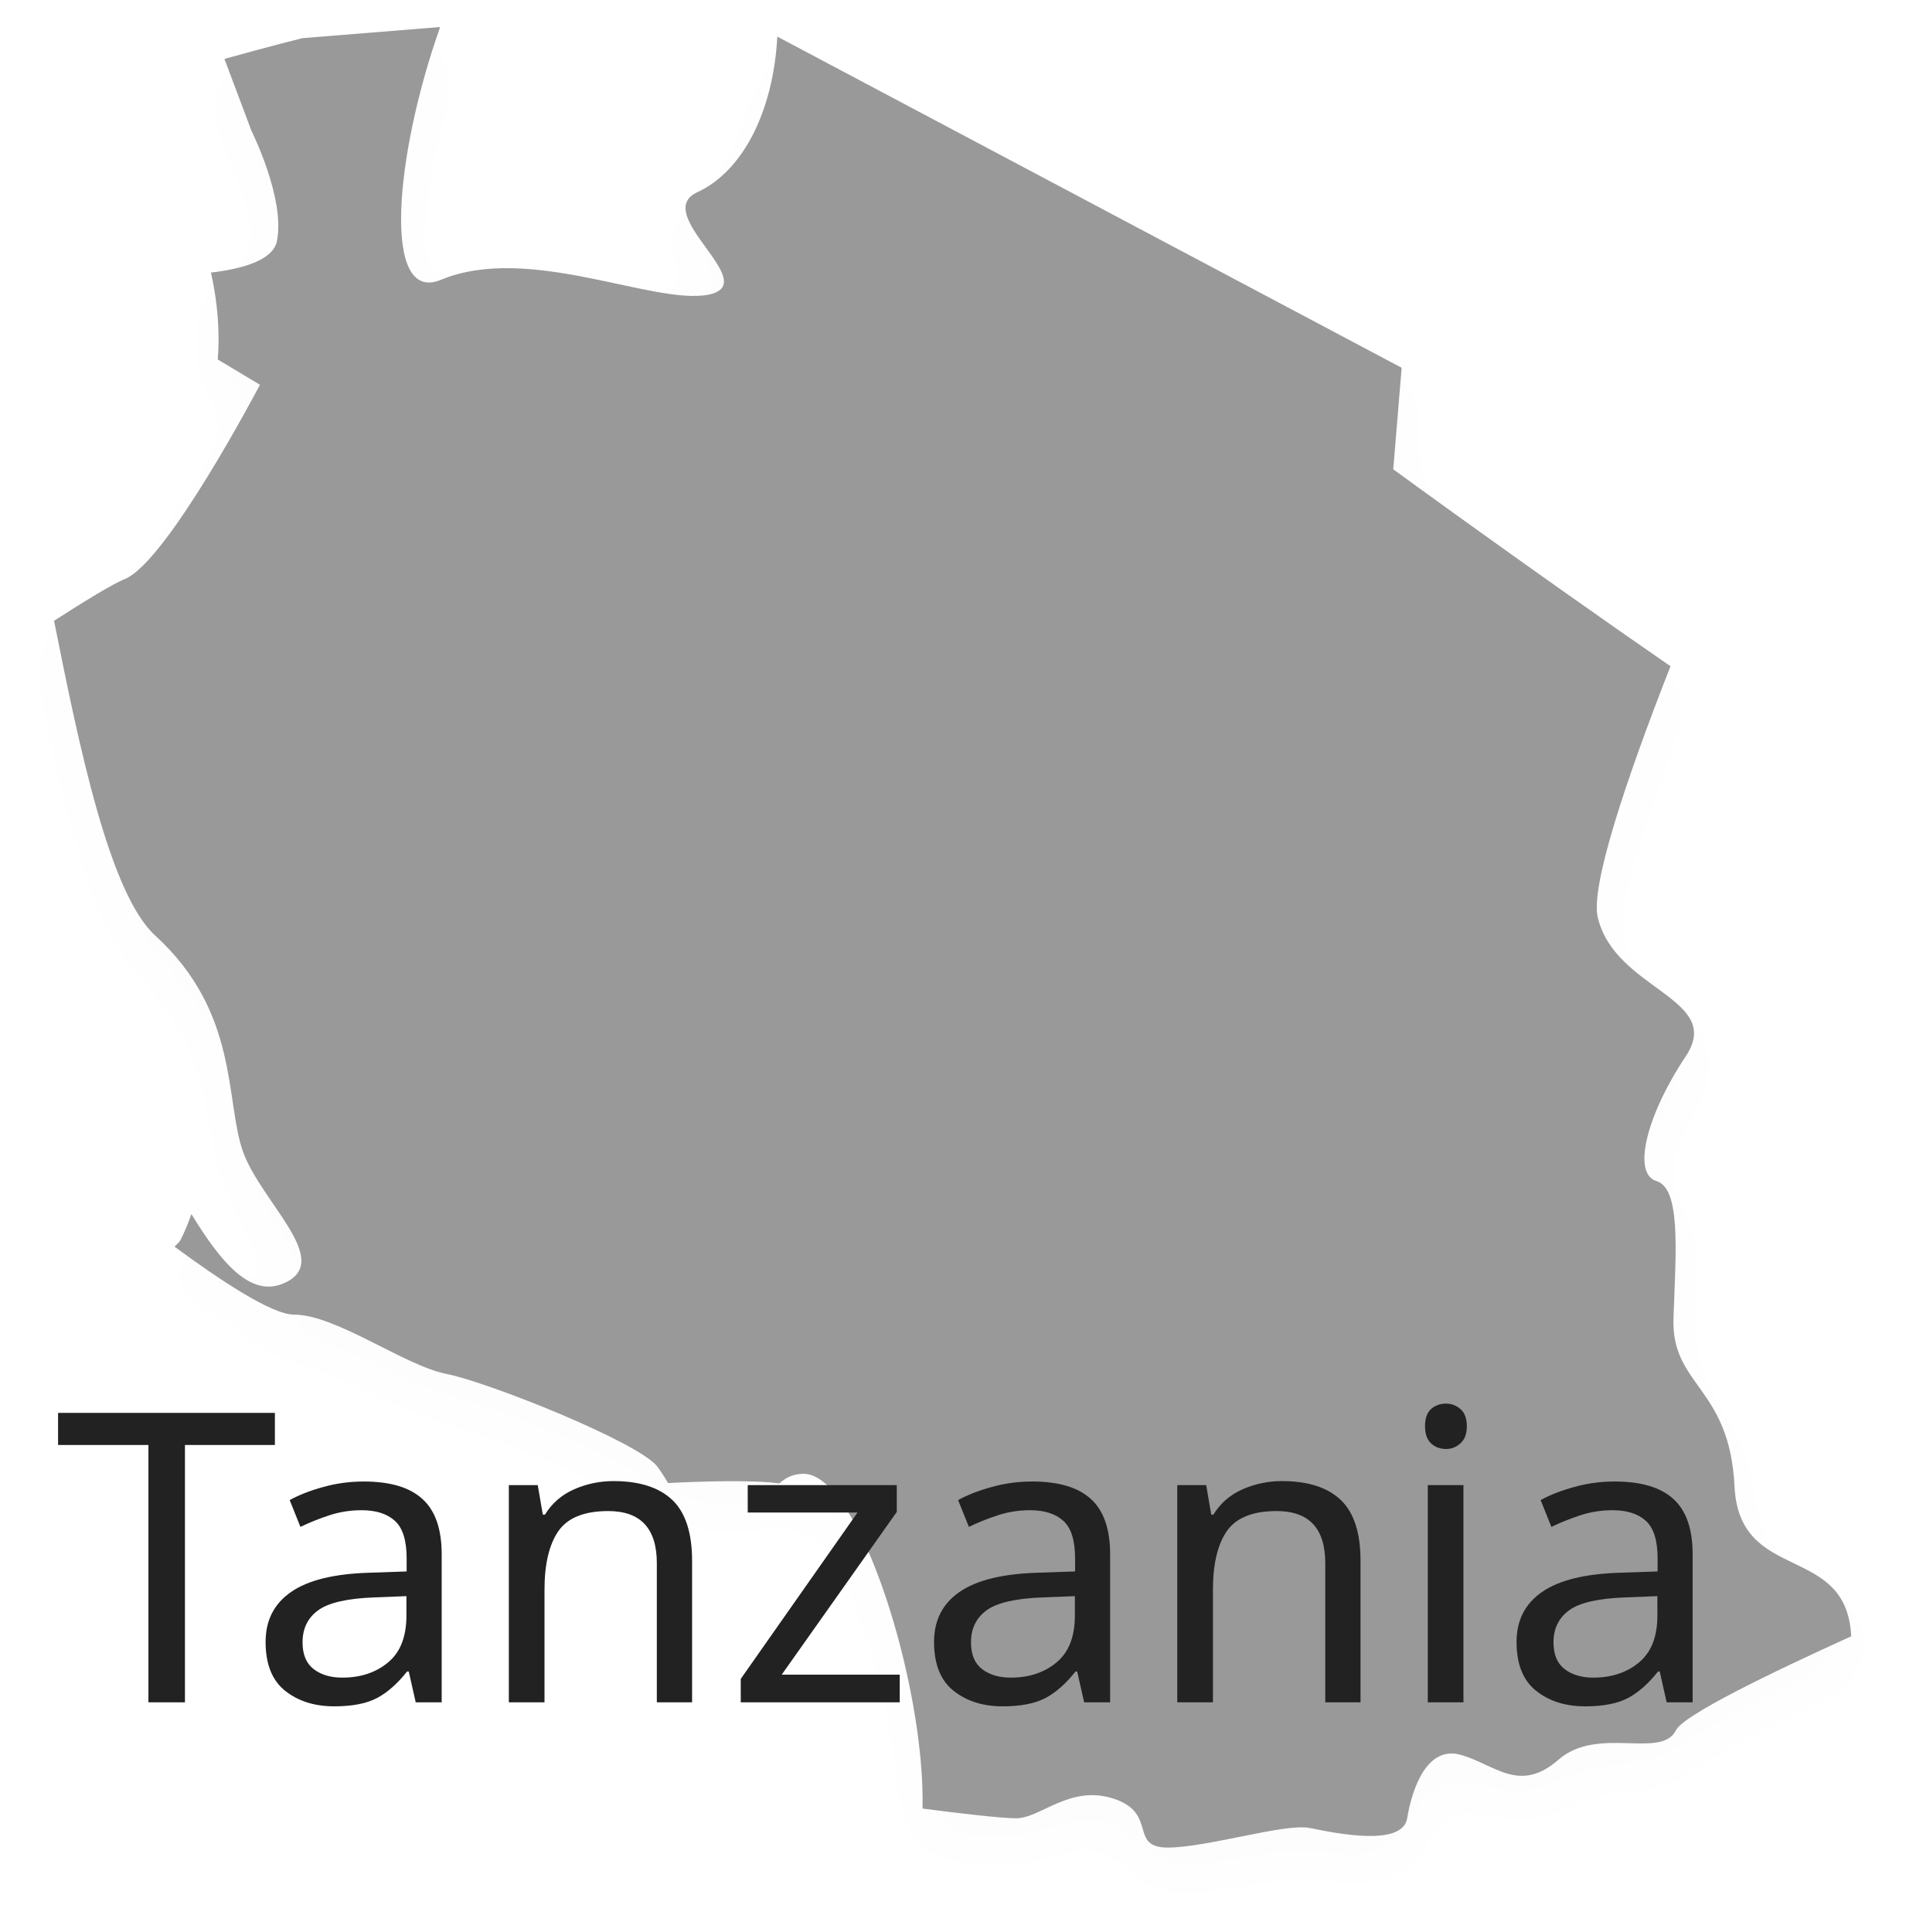
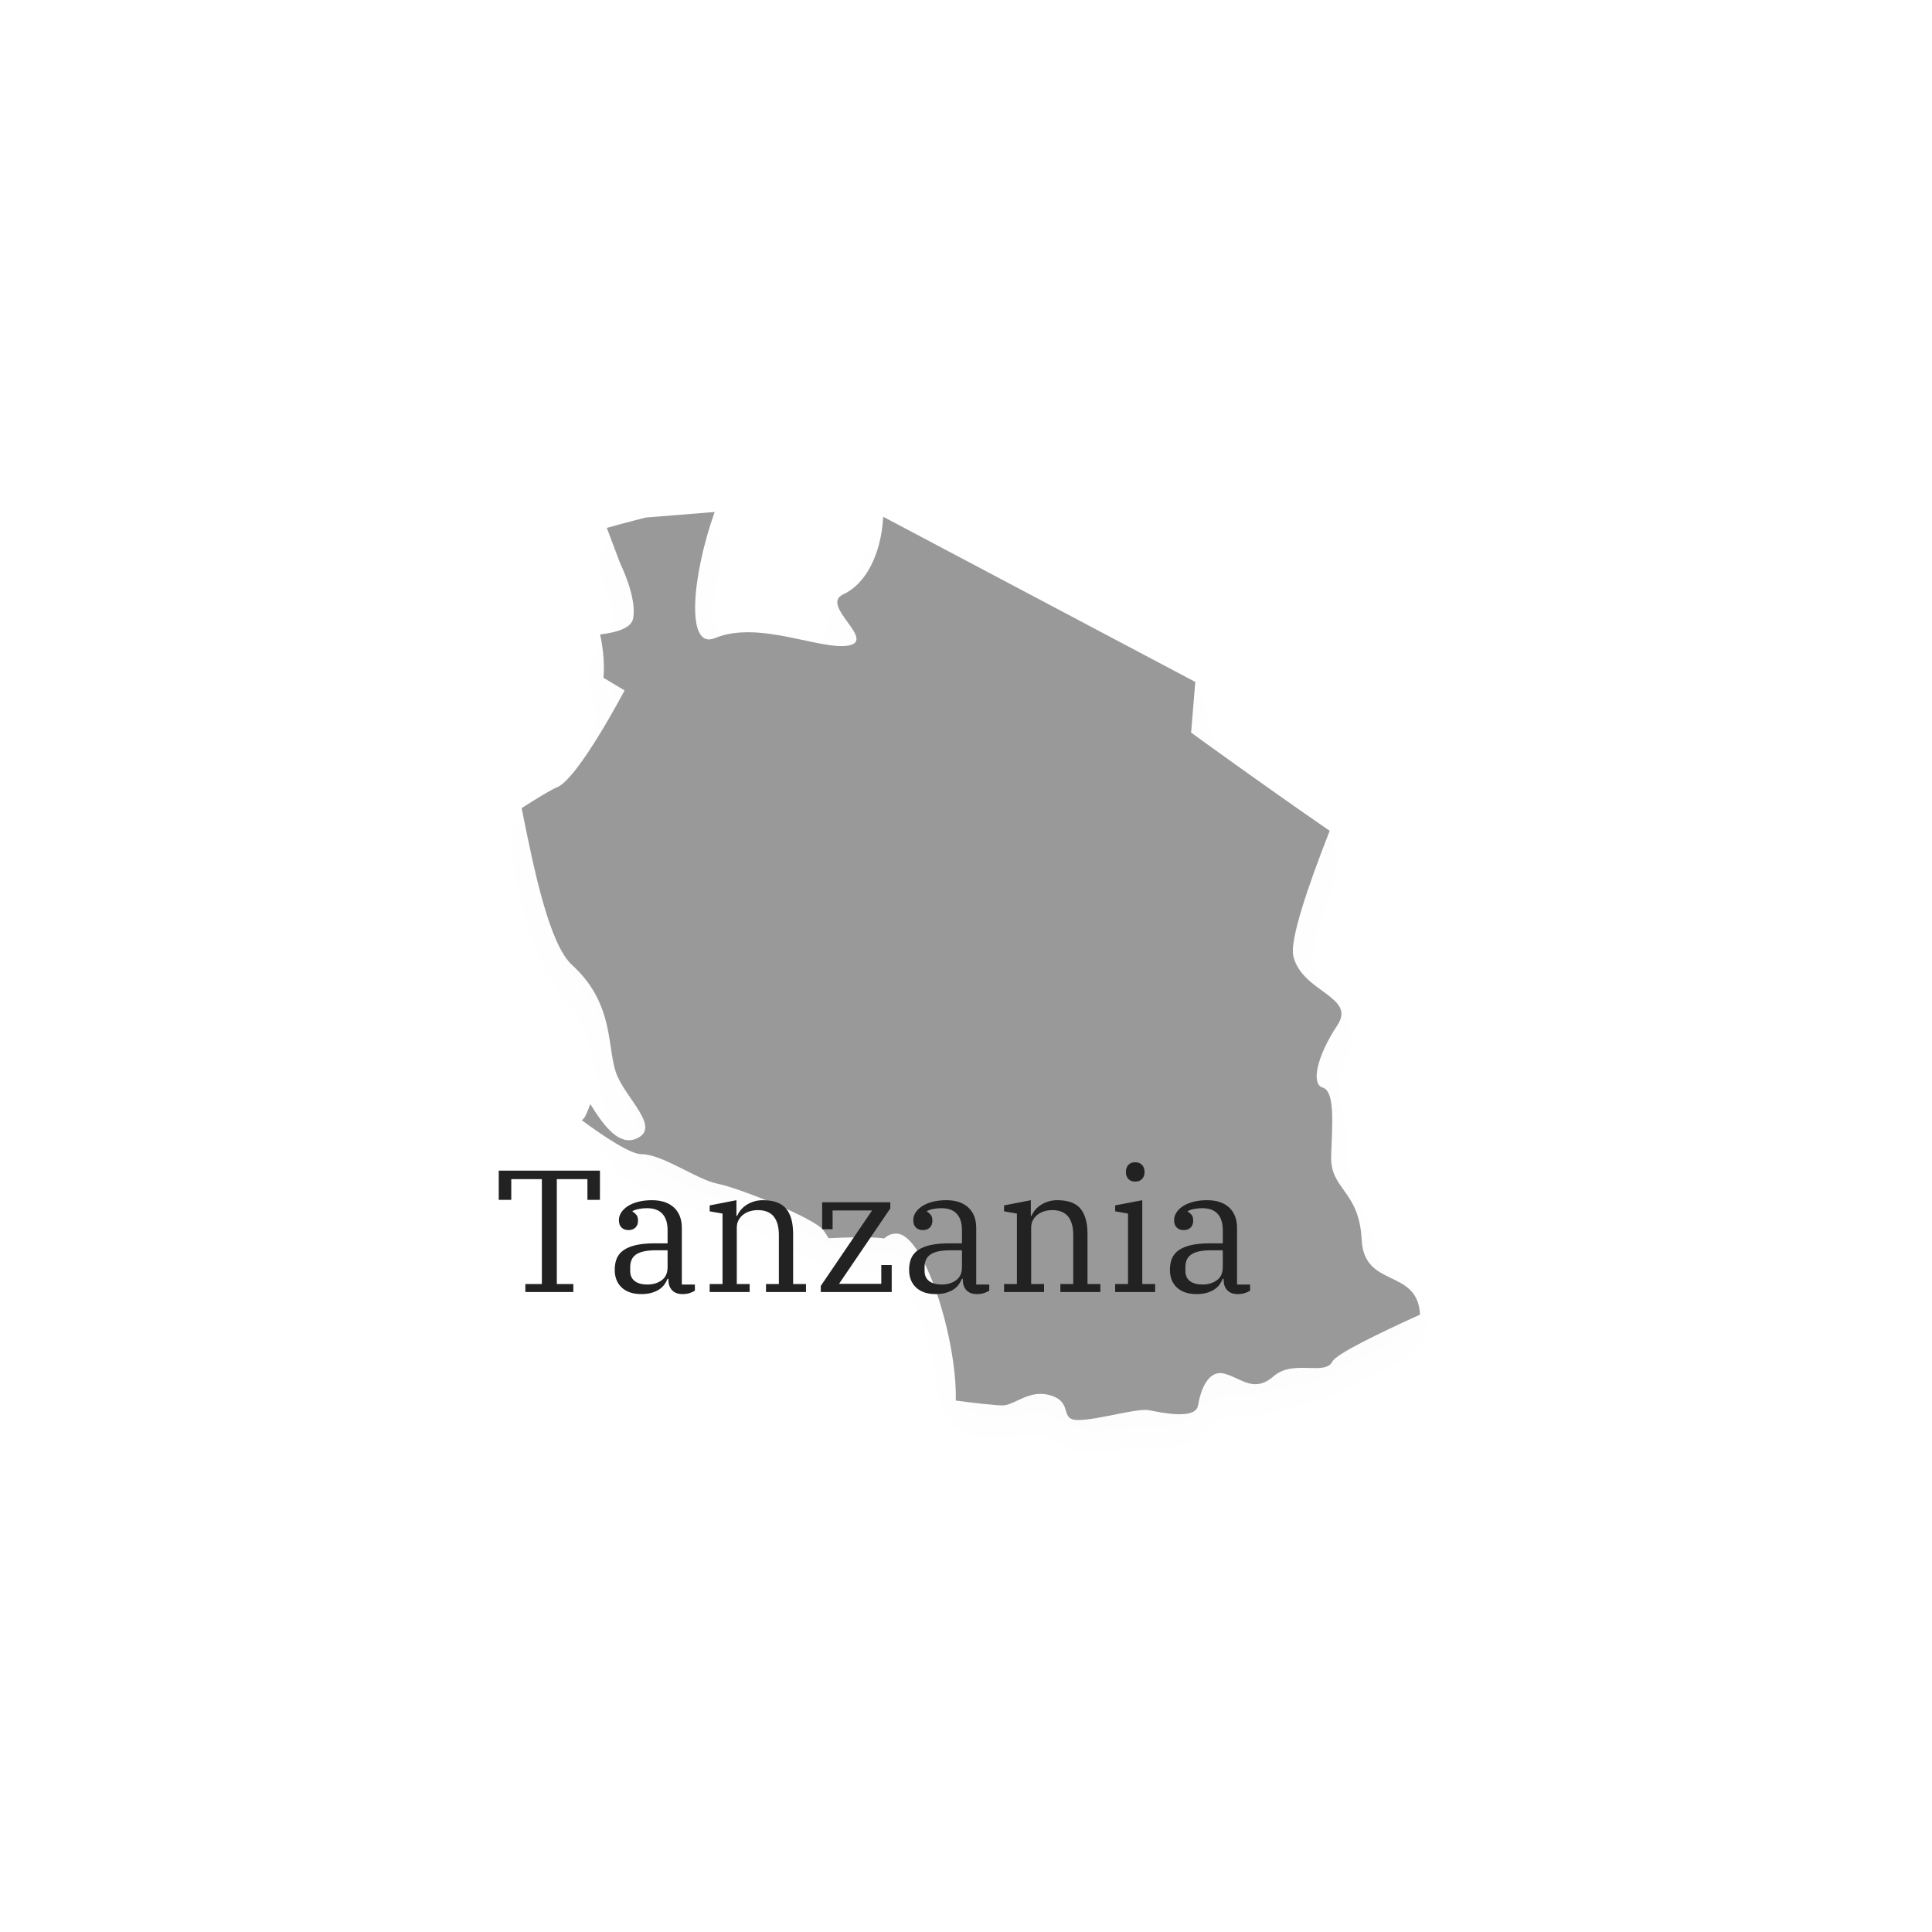
- <svg xmlns="http://www.w3.org/2000/svg" xmlns:xlink="http://www.w3.org/1999/xlink" width="141px" height="143px" viewBox="0 0 141 143" version="1.1">
+ <svg xmlns="http://www.w3.org/2000/svg" xmlns:xlink="http://www.w3.org/1999/xlink" width="200px" height="200px" viewBox="0 0 200 200" version="1.1">
  <defs>
-     <path d="M124.365,108.02 C124.005,100.609 119.664,100.609 119.847,95.538 C120.035,90.493 120.39,85.965 118.583,85.417 C116.77,84.868 117.857,80.534 120.745,76.199 C123.65,71.869 115.516,71.31 114.242,65.894 C113.709,63.581 116.295,55.804 119.627,47.312 C109.499,40.324 99.109,32.736 99.109,32.736 L99.73,25.22 L53.527,0.71 C53.219,6.346 50.915,10.701 47.619,12.221 C44.088,13.835 52.508,18.99 48.434,19.81 C44.375,20.609 35.15,16.007 28.636,18.708 C24.269,20.546 25.173,9.599 28.574,0 L18.372,0.825 C18.372,0.825 15.608,1.52 12.61,2.361 L14.616,7.698 C14.616,7.698 17.123,12.702 16.496,15.84 C16.209,17.261 13.963,17.898 11.612,18.175 C12.443,21.857 12.108,24.604 12.108,24.604 L15.237,26.479 C15.237,26.479 8.358,39.614 5.229,40.862 C4.393,41.196 2.419,42.392 0,43.949 C1.844,53.193 4.101,64.166 7.486,67.247 C13.723,72.94 12.641,79.447 13.984,83.244 C15.347,87.036 20.775,91.381 16.977,92.995 C14.527,94.05 12.344,91.428 10.165,87.861 C9.941,88.503 9.679,89.146 9.382,89.741 C9.272,89.95 9.079,90.096 8.917,90.274 C12.239,92.723 16.11,95.303 17.745,95.303 C20.874,95.303 25.878,99.053 29.007,99.685 C32.136,100.296 43.299,104.767 44.652,106.558 C44.892,106.887 45.164,107.3 45.441,107.77 C48.105,107.639 51.61,107.529 53.678,107.796 C54.128,107.394 54.671,107.086 55.47,107.086 C59.602,107.086 64.486,122.754 64.272,131.862 C66.738,132.191 70.112,132.583 71.204,132.583 C73.022,132.583 75.19,130.06 78.444,131.141 C81.698,132.222 79.52,134.75 82.414,134.75 C85.313,134.75 91.096,132.943 92.903,133.298 C94.721,133.658 99.777,134.75 100.138,132.583 C100.493,130.42 101.595,127.161 104.124,127.893 C106.647,128.613 108.449,130.776 111.343,128.243 C114.247,125.71 118.943,128.243 120.03,126.07 C120.589,124.942 127.024,121.824 133,119.113 C132.666,112.167 124.72,115.269 124.365,108.02 Z" id="path-1" />
-     <filter x="-5.3%" y="-3.7%" width="110.5%" height="110.4%" filterUnits="objectBoundingBox" id="filter-2">
+     <path d="M89.962,75.354 C89.71,70.184 86.675,70.184 86.803,66.646 C86.934,63.127 87.183,59.968 85.919,59.586 C84.651,59.203 85.411,56.179 87.431,53.155 C89.462,50.135 83.775,49.745 82.883,45.967 C82.511,44.353 84.319,38.928 86.649,33.004 C79.567,28.13 72.302,22.836 72.302,22.836 L72.736,17.593 L40.429,0.495 C40.213,4.427 38.602,7.465 36.298,8.525 C33.828,9.651 39.716,13.247 36.867,13.819 C34.029,14.376 27.579,11.167 23.024,13.05 C19.97,14.333 20.602,6.696 22.98,0 L15.846,0.576 C15.846,0.576 13.914,1.06 11.817,1.647 L13.22,5.37 C13.22,5.37 14.973,8.86 14.535,11.05 C14.334,12.041 12.764,12.485 11.12,12.679 C11.701,15.247 11.467,17.163 11.467,17.163 L13.655,18.471 C13.655,18.471 8.844,27.634 6.656,28.505 C6.072,28.738 4.691,29.572 3,30.658 C4.289,37.107 5.867,44.761 8.234,46.911 C12.595,50.882 11.839,55.421 12.778,58.07 C13.731,60.715 17.527,63.746 14.871,64.872 C13.158,65.608 11.631,63.779 10.108,61.291 C9.951,61.739 9.768,62.187 9.56,62.602 C9.483,62.748 9.348,62.85 9.235,62.974 C11.558,64.683 14.265,66.482 15.408,66.482 C17.596,66.482 21.095,69.098 23.283,69.539 C25.471,69.965 33.277,73.084 34.223,74.334 C34.391,74.563 34.581,74.851 34.774,75.179 C36.637,75.088 39.088,75.011 40.535,75.197 C40.849,74.917 41.229,74.702 41.787,74.702 C44.677,74.702 48.092,85.631 47.942,91.985 C49.666,92.215 52.026,92.488 52.789,92.488 C54.06,92.488 55.576,90.728 57.852,91.483 C60.127,92.237 58.604,94 60.628,94 C62.655,94 66.698,92.739 67.962,92.987 C69.233,93.239 72.769,94 73.021,92.488 C73.27,90.98 74.04,88.706 75.808,89.216 C77.572,89.719 78.833,91.227 80.856,89.46 C82.887,87.694 86.171,89.46 86.93,87.945 C87.321,87.158 91.821,84.983 96,83.092 C95.766,78.247 90.211,80.411 89.962,75.354 Z" id="path-1" />
+     <filter x="-7.5%" y="-5.3%" width="115.1%" height="114.9%" filterUnits="objectBoundingBox" id="filter-2">
      <feOffset dx="0" dy="2" in="SourceAlpha" result="shadowOffsetOuter1" />
      <feGaussianBlur stdDeviation="2" in="shadowOffsetOuter1" result="shadowBlurOuter1" />
      <feColorMatrix values="0 0 0 0 0   0 0 0 0 0   0 0 0 0 0  0 0 0 0.01 0" type="matrix" in="shadowBlurOuter1" />
    </filter>
  </defs>
-   <g id="design" stroke="none" stroke-width="1" fill="none" fill-rule="evenodd">
-     <g id="choose-country1" transform="translate(-943, -415)">
-       <g id="Group-9" transform="translate(947, 417)">
-         <g id="tanzania">
-           <use fill="black" fill-opacity="1" filter="url(#filter-2)" xlink:href="#path-1" />
-           <use fill="#999999" fill-rule="evenodd" xlink:href="#path-1" />
-         </g>
-         <text id="Tanzania" font-family="IBMPlexSerif, IBM Plex Serif" font-size="30" font-weight="normal" fill="#222222">
-           <tspan x="0" y="124">Tanzania</tspan>
-         </text>
+   <g id="Tanzania" stroke="none" stroke-width="1" fill="none" fill-rule="evenodd">
+     <g id="Group-23" transform="translate(51, 53)">
+       <g id="tanzania">
+         <use fill="black" fill-opacity="1" filter="url(#filter-2)" xlink:href="#path-1" />
+         <use fill="#999999" fill-rule="evenodd" xlink:href="#path-1" />
      </g>
+       <path d="M3.384,79.92 L5.094,79.92 L5.094,69.066 L1.926,69.066 L1.926,71.208 L0.63,71.208 L0.63,68.184 L11.106,68.184 L11.106,71.208 L9.81,71.208 L9.81,69.066 L6.642,69.066 L6.642,79.92 L8.352,79.92 L8.352,80.748 L3.384,80.748 L3.384,79.92 Z M15.39,80.964 C14.526,80.964 13.851,80.739 13.365,80.289 C12.879,79.839 12.636,79.224 12.636,78.444 C12.636,78 12.708,77.607 12.852,77.265 C12.996,76.923 13.233,76.638 13.563,76.41 C13.893,76.182 14.322,76.008 14.85,75.888 C15.378,75.768 16.02,75.708 16.776,75.708 L18.108,75.708 L18.108,74.34 C18.108,73.608 17.931,73.047 17.577,72.657 C17.223,72.267 16.692,72.072 15.984,72.072 C15.672,72.072 15.384,72.099 15.12,72.153 C14.856,72.207 14.64,72.282 14.472,72.378 L14.472,72.414 C14.604,72.486 14.733,72.594 14.859,72.738 C14.985,72.882 15.048,73.086 15.048,73.35 C15.048,73.662 14.958,73.905 14.778,74.079 C14.598,74.253 14.358,74.34 14.058,74.34 C13.77,74.34 13.533,74.253 13.347,74.079 C13.161,73.905 13.068,73.644 13.068,73.296 C13.068,73.032 13.146,72.777 13.302,72.531 C13.458,72.285 13.68,72.066 13.968,71.874 C14.256,71.682 14.613,71.529 15.039,71.415 C15.465,71.301 15.948,71.244 16.488,71.244 C17.46,71.244 18.219,71.496 18.765,72 C19.311,72.504 19.584,73.212 19.584,74.124 L19.584,79.974 L20.934,79.974 L20.934,80.604 C20.802,80.7 20.625,80.784 20.403,80.856 C20.181,80.928 19.932,80.964 19.656,80.964 C19.188,80.964 18.828,80.832 18.576,80.568 C18.324,80.304 18.198,79.95 18.198,79.506 L18.198,79.38 L18.108,79.38 C18.024,79.584 17.913,79.782 17.775,79.974 C17.637,80.166 17.46,80.334 17.244,80.478 C17.028,80.622 16.767,80.739 16.461,80.829 C16.155,80.919 15.798,80.964 15.39,80.964 Z M16.02,79.974 C16.596,79.974 17.088,79.827 17.496,79.533 C17.904,79.239 18.108,78.786 18.108,78.174 L18.108,76.428 L16.938,76.428 C16.422,76.428 15.99,76.467 15.642,76.545 C15.294,76.623 15.018,76.737 14.814,76.887 C14.61,77.037 14.463,77.22 14.373,77.436 C14.283,77.652 14.238,77.904 14.238,78.192 L14.238,78.57 C14.238,79.026 14.394,79.374 14.706,79.614 C15.018,79.854 15.456,79.974 16.02,79.974 Z M22.464,79.92 L23.796,79.92 L23.796,72.63 L22.464,72.396 L22.464,71.784 L25.236,71.244 L25.236,72.864 L25.308,72.864 C25.38,72.684 25.491,72.498 25.641,72.306 C25.791,72.114 25.977,71.94 26.199,71.784 C26.421,71.628 26.682,71.499 26.982,71.397 C27.282,71.295 27.612,71.244 27.972,71.244 C29.088,71.244 29.889,71.535 30.375,72.117 C30.861,72.699 31.104,73.572 31.104,74.736 L31.104,79.92 L32.436,79.92 L32.436,80.748 L28.296,80.748 L28.296,79.92 L29.628,79.92 L29.628,74.862 C29.628,73.134 28.902,72.27 27.45,72.27 C27.186,72.27 26.925,72.306 26.667,72.378 C26.409,72.45 26.175,72.564 25.965,72.72 C25.755,72.876 25.587,73.068 25.461,73.296 C25.335,73.524 25.272,73.794 25.272,74.106 L25.272,79.92 L26.604,79.92 L26.604,80.748 L22.464,80.748 L22.464,79.92 Z M33.966,80.118 L39.276,72.306 L35.19,72.306 L35.19,74.25 L34.11,74.25 L34.11,71.46 L41.166,71.46 L41.166,72.09 L35.856,79.902 L40.23,79.902 L40.23,77.958 L41.31,77.958 L41.31,80.748 L33.966,80.748 L33.966,80.118 Z M45.864,80.964 C45,80.964 44.325,80.739 43.839,80.289 C43.353,79.839 43.11,79.224 43.11,78.444 C43.11,78 43.182,77.607 43.326,77.265 C43.47,76.923 43.707,76.638 44.037,76.41 C44.367,76.182 44.796,76.008 45.324,75.888 C45.852,75.768 46.494,75.708 47.25,75.708 L48.582,75.708 L48.582,74.34 C48.582,73.608 48.405,73.047 48.051,72.657 C47.697,72.267 47.166,72.072 46.458,72.072 C46.146,72.072 45.858,72.099 45.594,72.153 C45.33,72.207 45.114,72.282 44.946,72.378 L44.946,72.414 C45.078,72.486 45.207,72.594 45.333,72.738 C45.459,72.882 45.522,73.086 45.522,73.35 C45.522,73.662 45.432,73.905 45.252,74.079 C45.072,74.253 44.832,74.34 44.532,74.34 C44.244,74.34 44.007,74.253 43.821,74.079 C43.635,73.905 43.542,73.644 43.542,73.296 C43.542,73.032 43.62,72.777 43.776,72.531 C43.932,72.285 44.154,72.066 44.442,71.874 C44.73,71.682 45.087,71.529 45.513,71.415 C45.939,71.301 46.422,71.244 46.962,71.244 C47.934,71.244 48.693,71.496 49.239,72 C49.785,72.504 50.058,73.212 50.058,74.124 L50.058,79.974 L51.408,79.974 L51.408,80.604 C51.276,80.7 51.099,80.784 50.877,80.856 C50.655,80.928 50.406,80.964 50.13,80.964 C49.662,80.964 49.302,80.832 49.05,80.568 C48.798,80.304 48.672,79.95 48.672,79.506 L48.672,79.38 L48.582,79.38 C48.498,79.584 48.387,79.782 48.249,79.974 C48.111,80.166 47.934,80.334 47.718,80.478 C47.502,80.622 47.241,80.739 46.935,80.829 C46.629,80.919 46.272,80.964 45.864,80.964 Z M46.494,79.974 C47.07,79.974 47.562,79.827 47.97,79.533 C48.378,79.239 48.582,78.786 48.582,78.174 L48.582,76.428 L47.412,76.428 C46.896,76.428 46.464,76.467 46.116,76.545 C45.768,76.623 45.492,76.737 45.288,76.887 C45.084,77.037 44.937,77.22 44.847,77.436 C44.757,77.652 44.712,77.904 44.712,78.192 L44.712,78.57 C44.712,79.026 44.868,79.374 45.18,79.614 C45.492,79.854 45.93,79.974 46.494,79.974 Z M52.938,79.92 L54.27,79.92 L54.27,72.63 L52.938,72.396 L52.938,71.784 L55.71,71.244 L55.71,72.864 L55.782,72.864 C55.854,72.684 55.965,72.498 56.115,72.306 C56.265,72.114 56.451,71.94 56.673,71.784 C56.895,71.628 57.156,71.499 57.456,71.397 C57.756,71.295 58.086,71.244 58.446,71.244 C59.562,71.244 60.363,71.535 60.849,72.117 C61.335,72.699 61.578,73.572 61.578,74.736 L61.578,79.92 L62.91,79.92 L62.91,80.748 L58.77,80.748 L58.77,79.92 L60.102,79.92 L60.102,74.862 C60.102,73.134 59.376,72.27 57.924,72.27 C57.66,72.27 57.399,72.306 57.141,72.378 C56.883,72.45 56.649,72.564 56.439,72.72 C56.229,72.876 56.061,73.068 55.935,73.296 C55.809,73.524 55.746,73.794 55.746,74.106 L55.746,79.92 L57.078,79.92 L57.078,80.748 L52.938,80.748 L52.938,79.92 Z M66.51,69.318 C66.198,69.318 65.961,69.225 65.799,69.039 C65.637,68.853 65.556,68.628 65.556,68.364 L65.556,68.274 C65.556,68.01 65.637,67.785 65.799,67.599 C65.961,67.413 66.198,67.32 66.51,67.32 C66.822,67.32 67.062,67.413 67.23,67.599 C67.398,67.785 67.482,68.01 67.482,68.274 L67.482,68.364 C67.482,68.628 67.398,68.853 67.23,69.039 C67.062,69.225 66.822,69.318 66.51,69.318 Z M64.44,79.92 L65.772,79.92 L65.772,72.63 L64.44,72.396 L64.44,71.784 L67.248,71.244 L67.248,79.92 L68.58,79.92 L68.58,80.748 L64.44,80.748 L64.44,79.92 Z M72.864,80.964 C72,80.964 71.325,80.739 70.839,80.289 C70.353,79.839 70.11,79.224 70.11,78.444 C70.11,78 70.182,77.607 70.326,77.265 C70.47,76.923 70.707,76.638 71.037,76.41 C71.367,76.182 71.796,76.008 72.324,75.888 C72.852,75.768 73.494,75.708 74.25,75.708 L75.582,75.708 L75.582,74.34 C75.582,73.608 75.405,73.047 75.051,72.657 C74.697,72.267 74.166,72.072 73.458,72.072 C73.146,72.072 72.858,72.099 72.594,72.153 C72.33,72.207 72.114,72.282 71.946,72.378 L71.946,72.414 C72.078,72.486 72.207,72.594 72.333,72.738 C72.459,72.882 72.522,73.086 72.522,73.35 C72.522,73.662 72.432,73.905 72.252,74.079 C72.072,74.253 71.832,74.34 71.532,74.34 C71.244,74.34 71.007,74.253 70.821,74.079 C70.635,73.905 70.542,73.644 70.542,73.296 C70.542,73.032 70.62,72.777 70.776,72.531 C70.932,72.285 71.154,72.066 71.442,71.874 C71.73,71.682 72.087,71.529 72.513,71.415 C72.939,71.301 73.422,71.244 73.962,71.244 C74.934,71.244 75.693,71.496 76.239,72 C76.785,72.504 77.058,73.212 77.058,74.124 L77.058,79.974 L78.408,79.974 L78.408,80.604 C78.276,80.7 78.099,80.784 77.877,80.856 C77.655,80.928 77.406,80.964 77.13,80.964 C76.662,80.964 76.302,80.832 76.05,80.568 C75.798,80.304 75.672,79.95 75.672,79.506 L75.672,79.38 L75.582,79.38 C75.498,79.584 75.387,79.782 75.249,79.974 C75.111,80.166 74.934,80.334 74.718,80.478 C74.502,80.622 74.241,80.739 73.935,80.829 C73.629,80.919 73.272,80.964 72.864,80.964 Z M73.494,79.974 C74.07,79.974 74.562,79.827 74.97,79.533 C75.378,79.239 75.582,78.786 75.582,78.174 L75.582,76.428 L74.412,76.428 C73.896,76.428 73.464,76.467 73.116,76.545 C72.768,76.623 72.492,76.737 72.288,76.887 C72.084,77.037 71.937,77.22 71.847,77.436 C71.757,77.652 71.712,77.904 71.712,78.192 L71.712,78.57 C71.712,79.026 71.868,79.374 72.18,79.614 C72.492,79.854 72.93,79.974 73.494,79.974 Z" id="Tanzania" fill="#222222" fill-rule="nonzero" />
    </g>
  </g>
</svg>
